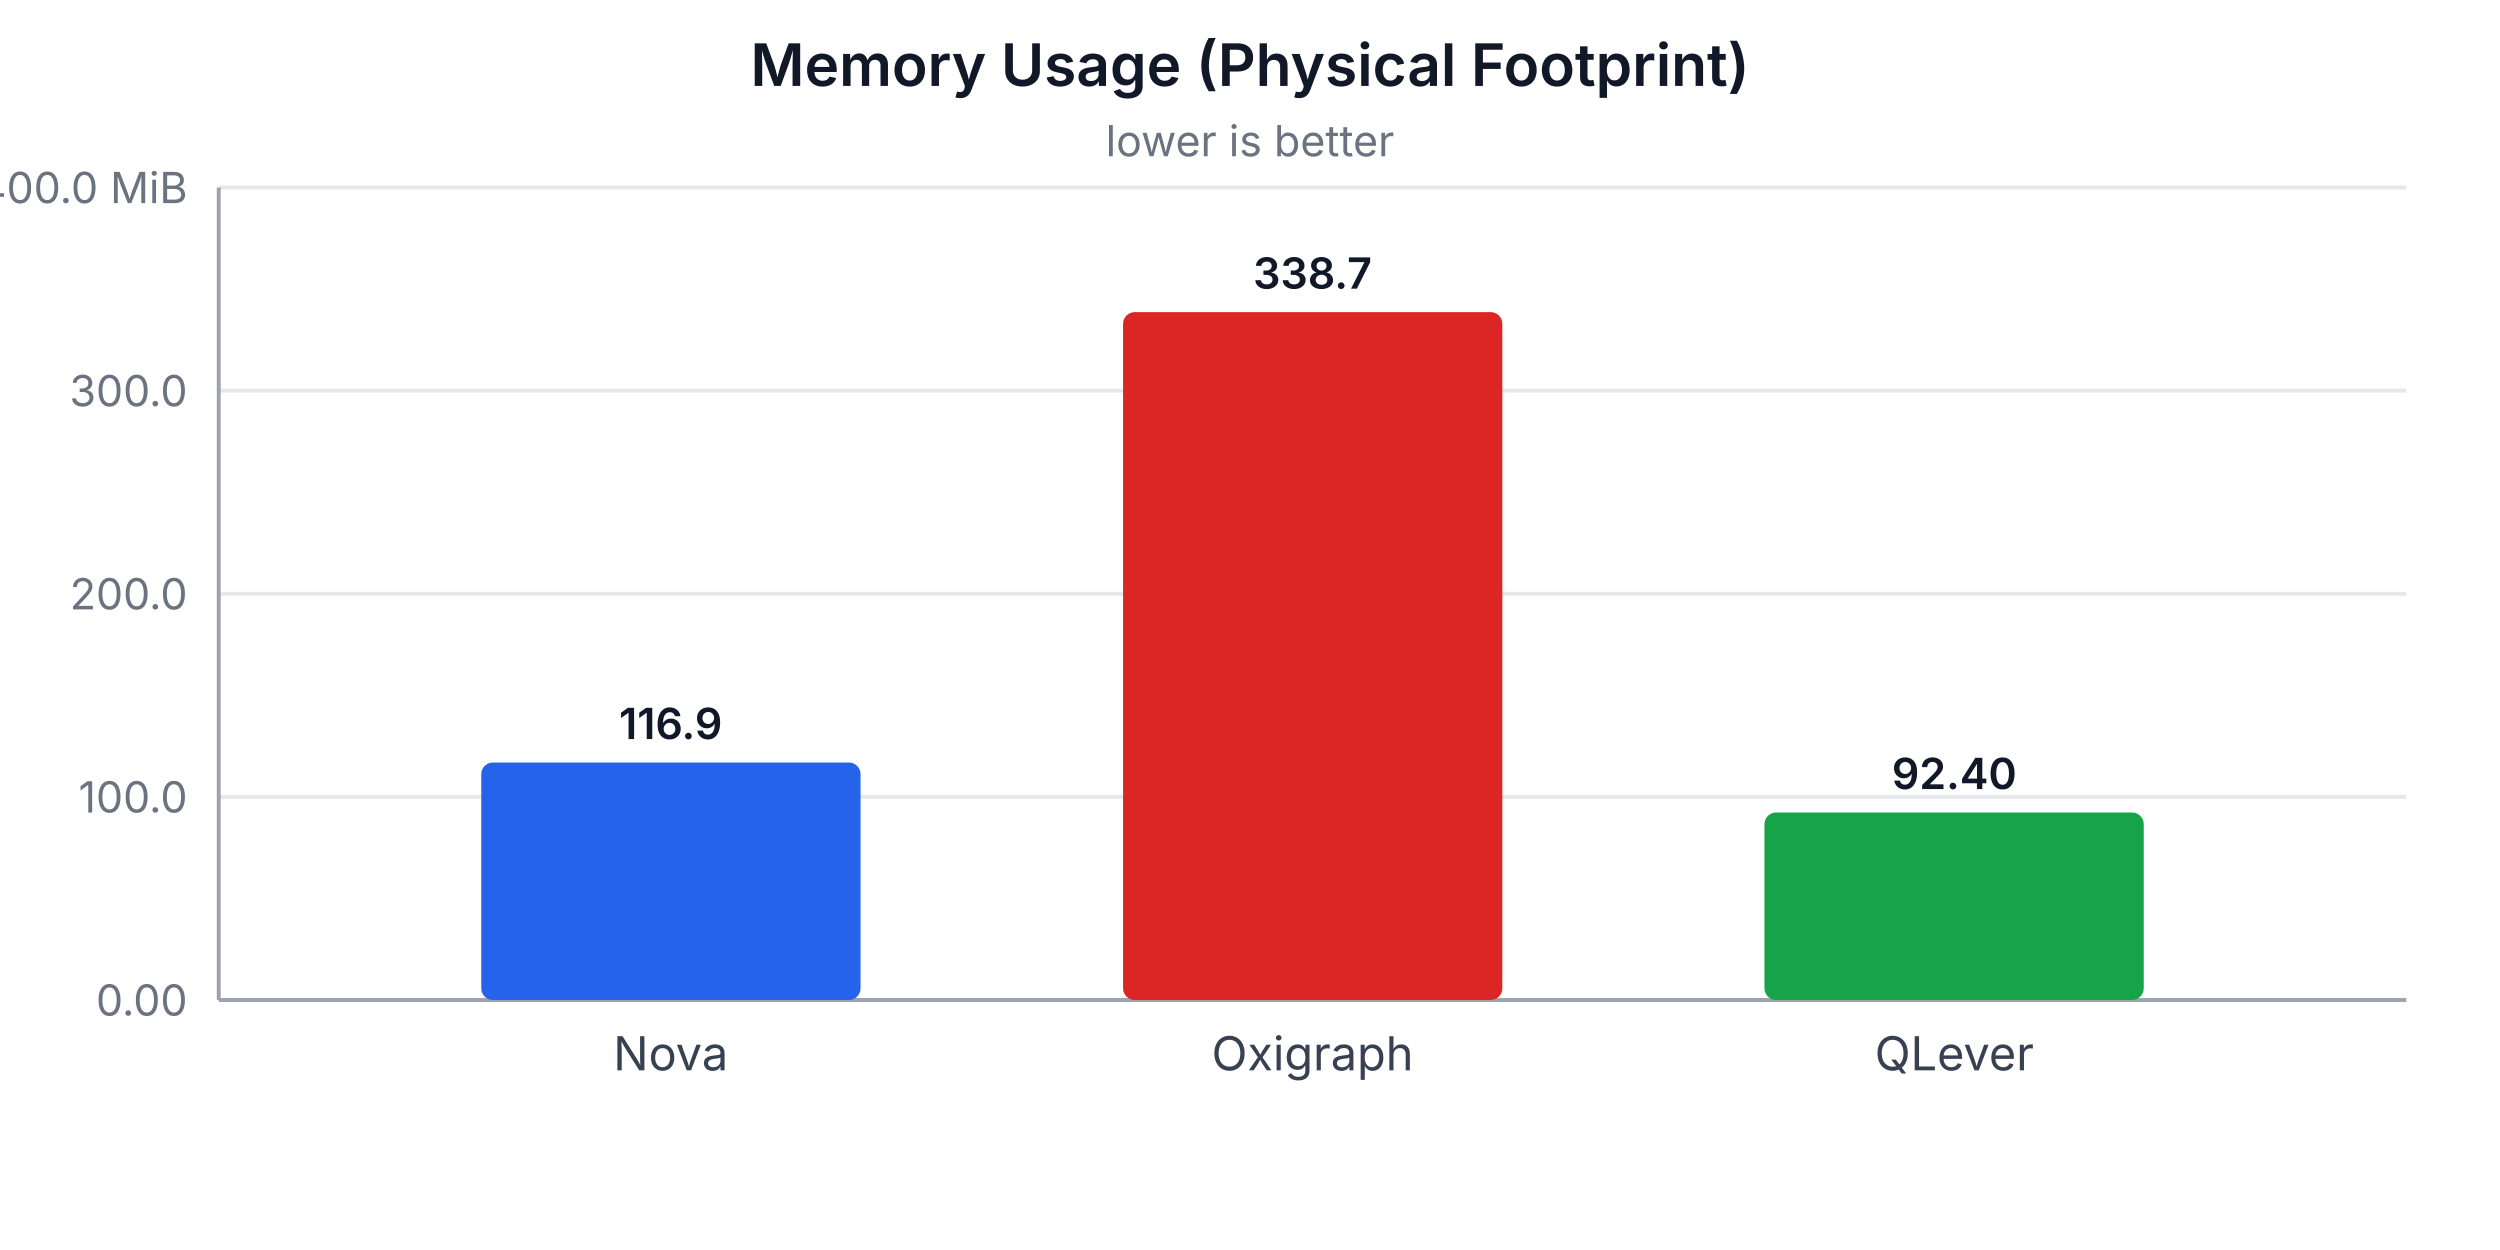
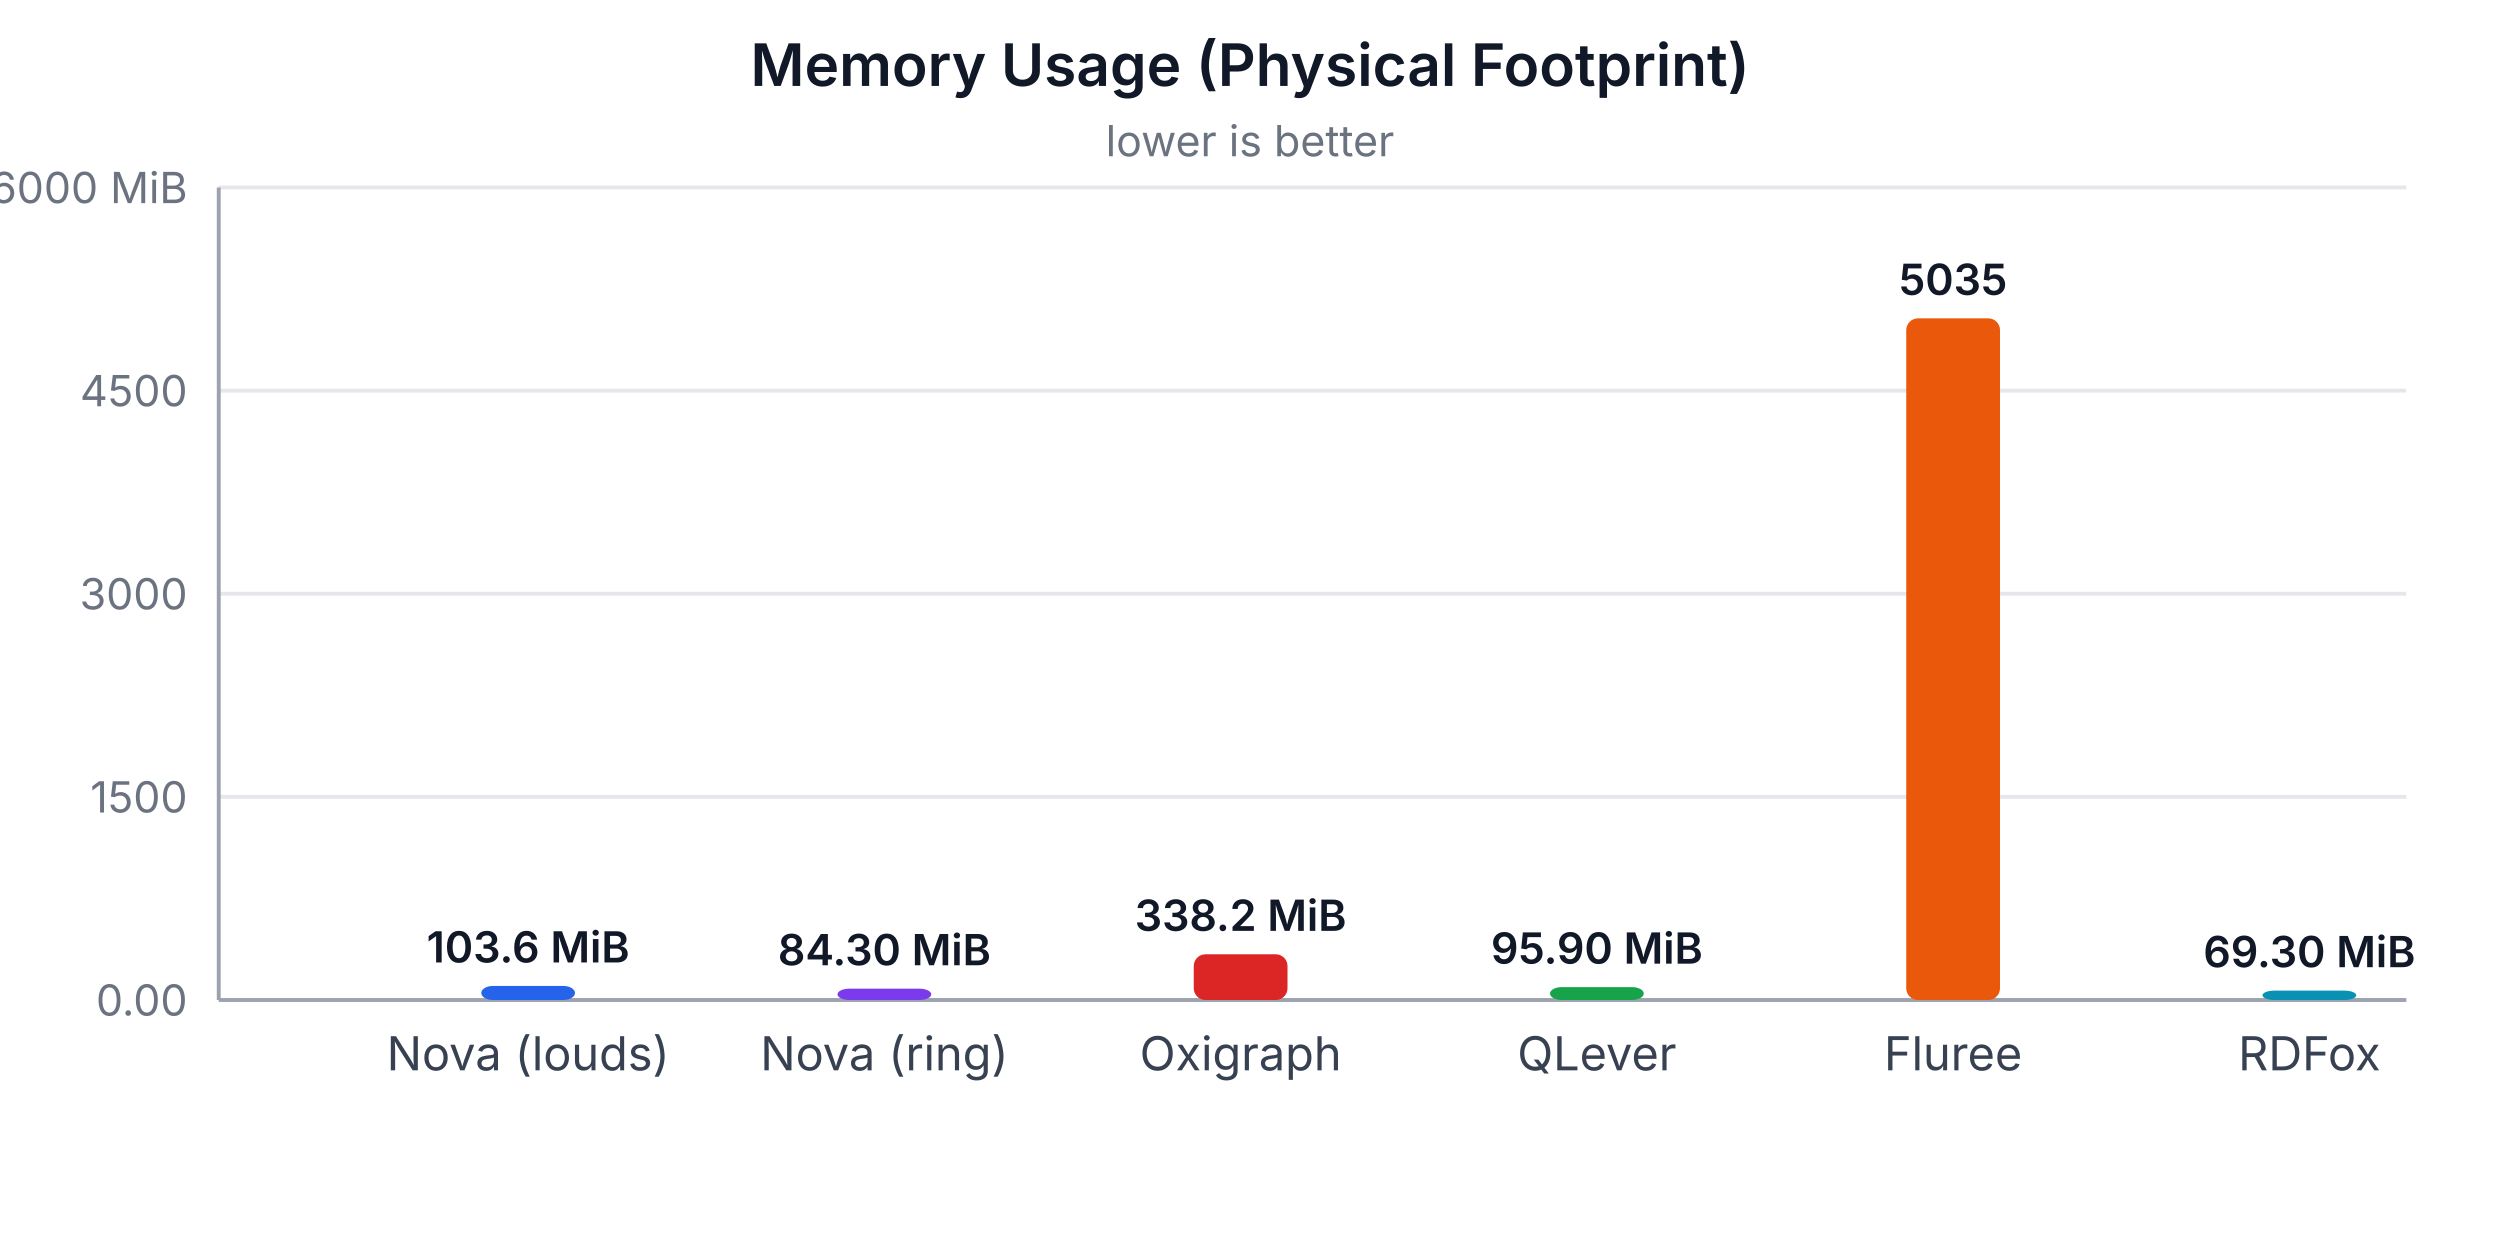
<svg xmlns="http://www.w3.org/2000/svg" width="640" height="320" viewBox="0 0 640 320" role="img" aria-label="Memory Usage (Physical Footprint)">
  <style>
  .title { fill: #111827; }
  .muted { fill: #6b7280; }
  .label { fill: #374151; }
  .grid  { stroke: #e5e7eb; stroke-width: 1; }
  .axis  { stroke: #9ca3af; stroke-width: 1; }
  @media (prefers-color-scheme: dark) {
    .title { fill: #f3f4f6; }
    .muted { fill: #9ca3af; }
    .label { fill: #d1d5db; }
    .grid  { stroke: #374151; }
    .axis  { stroke: #6b7280; }
  }
</style>
  <text class="title" x="320.0" y="22" text-anchor="middle" font-family="system-ui, -apple-system, sans-serif" font-size="15" font-weight="600">Memory Usage (Physical Footprint)</text>
  <text class="muted" x="320.0" y="40" text-anchor="middle" font-family="system-ui, -apple-system, sans-serif" font-size="11">lower is better</text>
  <line class="grid" x1="56" y1="256.0" x2="616" y2="256.0" />
  <text class="muted" x="48" y="260.0" text-anchor="end" font-family="system-ui, -apple-system, sans-serif" font-size="11">0.00</text>
  <line class="grid" x1="56" y1="204.0" x2="616" y2="204.0" />
-   <text class="muted" x="48" y="208.0" text-anchor="end" font-family="system-ui, -apple-system, sans-serif" font-size="11">100.0</text>
+   <text class="muted" x="48" y="208.0" text-anchor="end" font-family="system-ui, -apple-system, sans-serif" font-size="11">1500</text>
  <line class="grid" x1="56" y1="152.0" x2="616" y2="152.0" />
-   <text class="muted" x="48" y="156.0" text-anchor="end" font-family="system-ui, -apple-system, sans-serif" font-size="11">200.0</text>
+   <text class="muted" x="48" y="156.0" text-anchor="end" font-family="system-ui, -apple-system, sans-serif" font-size="11">3000</text>
  <line class="grid" x1="56" y1="100.0" x2="616" y2="100.0" />
-   <text class="muted" x="48" y="104.0" text-anchor="end" font-family="system-ui, -apple-system, sans-serif" font-size="11">300.0</text>
+   <text class="muted" x="48" y="104.0" text-anchor="end" font-family="system-ui, -apple-system, sans-serif" font-size="11">4500</text>
  <line class="grid" x1="56" y1="48.0" x2="616" y2="48.0" />
-   <text class="muted" x="48" y="52.0" text-anchor="end" font-family="system-ui, -apple-system, sans-serif" font-size="11">400.0 MiB</text>
+   <text class="muted" x="48" y="52.0" text-anchor="end" font-family="system-ui, -apple-system, sans-serif" font-size="11">6000 MiB</text>
  <line class="axis" x1="56" y1="48" x2="56" y2="256" />
  <line class="axis" x1="56" y1="256" x2="616" y2="256" />
-   <rect x="123.2" y="195.2" width="97.1" height="60.8" fill="#2563eb" rx="3" />
-   <text class="title" x="171.7" y="189.2" text-anchor="middle" font-family="system-ui, -apple-system, sans-serif" font-size="11" font-weight="600">116.9</text>
-   <text class="label" x="171.7" y="274" text-anchor="middle" font-family="system-ui, -apple-system, sans-serif" font-size="12">Nova</text>
-   <rect x="287.5" y="79.9" width="97.1" height="176.1" fill="#dc2626" rx="3" />
-   <text class="title" x="336.0" y="73.9" text-anchor="middle" font-family="system-ui, -apple-system, sans-serif" font-size="11" font-weight="600">338.7</text>
-   <text class="label" x="336.0" y="274" text-anchor="middle" font-family="system-ui, -apple-system, sans-serif" font-size="12">Oxigraph</text>
-   <rect x="451.7" y="208.0" width="97.1" height="48.0" fill="#16a34a" rx="3" />
-   <text class="title" x="500.3" y="202.0" text-anchor="middle" font-family="system-ui, -apple-system, sans-serif" font-size="11" font-weight="600">92.40</text>
-   <text class="label" x="500.3" y="274" text-anchor="middle" font-family="system-ui, -apple-system, sans-serif" font-size="12">QLever</text>
+   <rect x="123.2" y="252.4" width="24.0" height="3.6" fill="#2563eb" rx="3" />
+   <text class="title" x="135.2" y="246.4" text-anchor="middle" font-family="system-ui, -apple-system, sans-serif" font-size="11" font-weight="600">103.6 MiB</text>
+   <text class="label" x="135.2" y="274" text-anchor="middle" font-family="system-ui, -apple-system, sans-serif" font-size="12">Nova (louds)</text>
+   <rect x="214.4" y="253.1" width="24.0" height="2.9" fill="#7c3aed" rx="3" />
+   <text class="title" x="226.4" y="247.1" text-anchor="middle" font-family="system-ui, -apple-system, sans-serif" font-size="11" font-weight="600">84.30 MiB</text>
+   <text class="label" x="226.4" y="274" text-anchor="middle" font-family="system-ui, -apple-system, sans-serif" font-size="12">Nova (ring)</text>
+   <rect x="305.6" y="244.3" width="24.0" height="11.7" fill="#dc2626" rx="3" />
+   <text class="title" x="317.6" y="238.3" text-anchor="middle" font-family="system-ui, -apple-system, sans-serif" font-size="11" font-weight="600">338.2 MiB</text>
+   <text class="label" x="317.6" y="274" text-anchor="middle" font-family="system-ui, -apple-system, sans-serif" font-size="12">Oxigraph</text>
+   <rect x="396.8" y="252.7" width="24.0" height="3.3" fill="#16a34a" rx="3" />
+   <text class="title" x="408.8" y="246.7" text-anchor="middle" font-family="system-ui, -apple-system, sans-serif" font-size="11" font-weight="600">95.90 MiB</text>
+   <text class="label" x="408.8" y="274" text-anchor="middle" font-family="system-ui, -apple-system, sans-serif" font-size="12">QLever</text>
+   <rect x="488.0" y="81.5" width="24.0" height="174.5" fill="#ea580c" rx="3" />
+   <text class="title" x="500.0" y="75.5" text-anchor="middle" font-family="system-ui, -apple-system, sans-serif" font-size="11" font-weight="600">5035</text>
+   <text class="label" x="500.0" y="274" text-anchor="middle" font-family="system-ui, -apple-system, sans-serif" font-size="12">Fluree</text>
+   <rect x="579.2" y="253.6" width="24.0" height="2.4" fill="#0891b2" rx="3" />
+   <text class="title" x="591.2" y="247.6" text-anchor="middle" font-family="system-ui, -apple-system, sans-serif" font-size="11" font-weight="600">69.30 MiB</text>
+   <text class="label" x="591.2" y="274" text-anchor="middle" font-family="system-ui, -apple-system, sans-serif" font-size="12">RDFox</text>
</svg>
